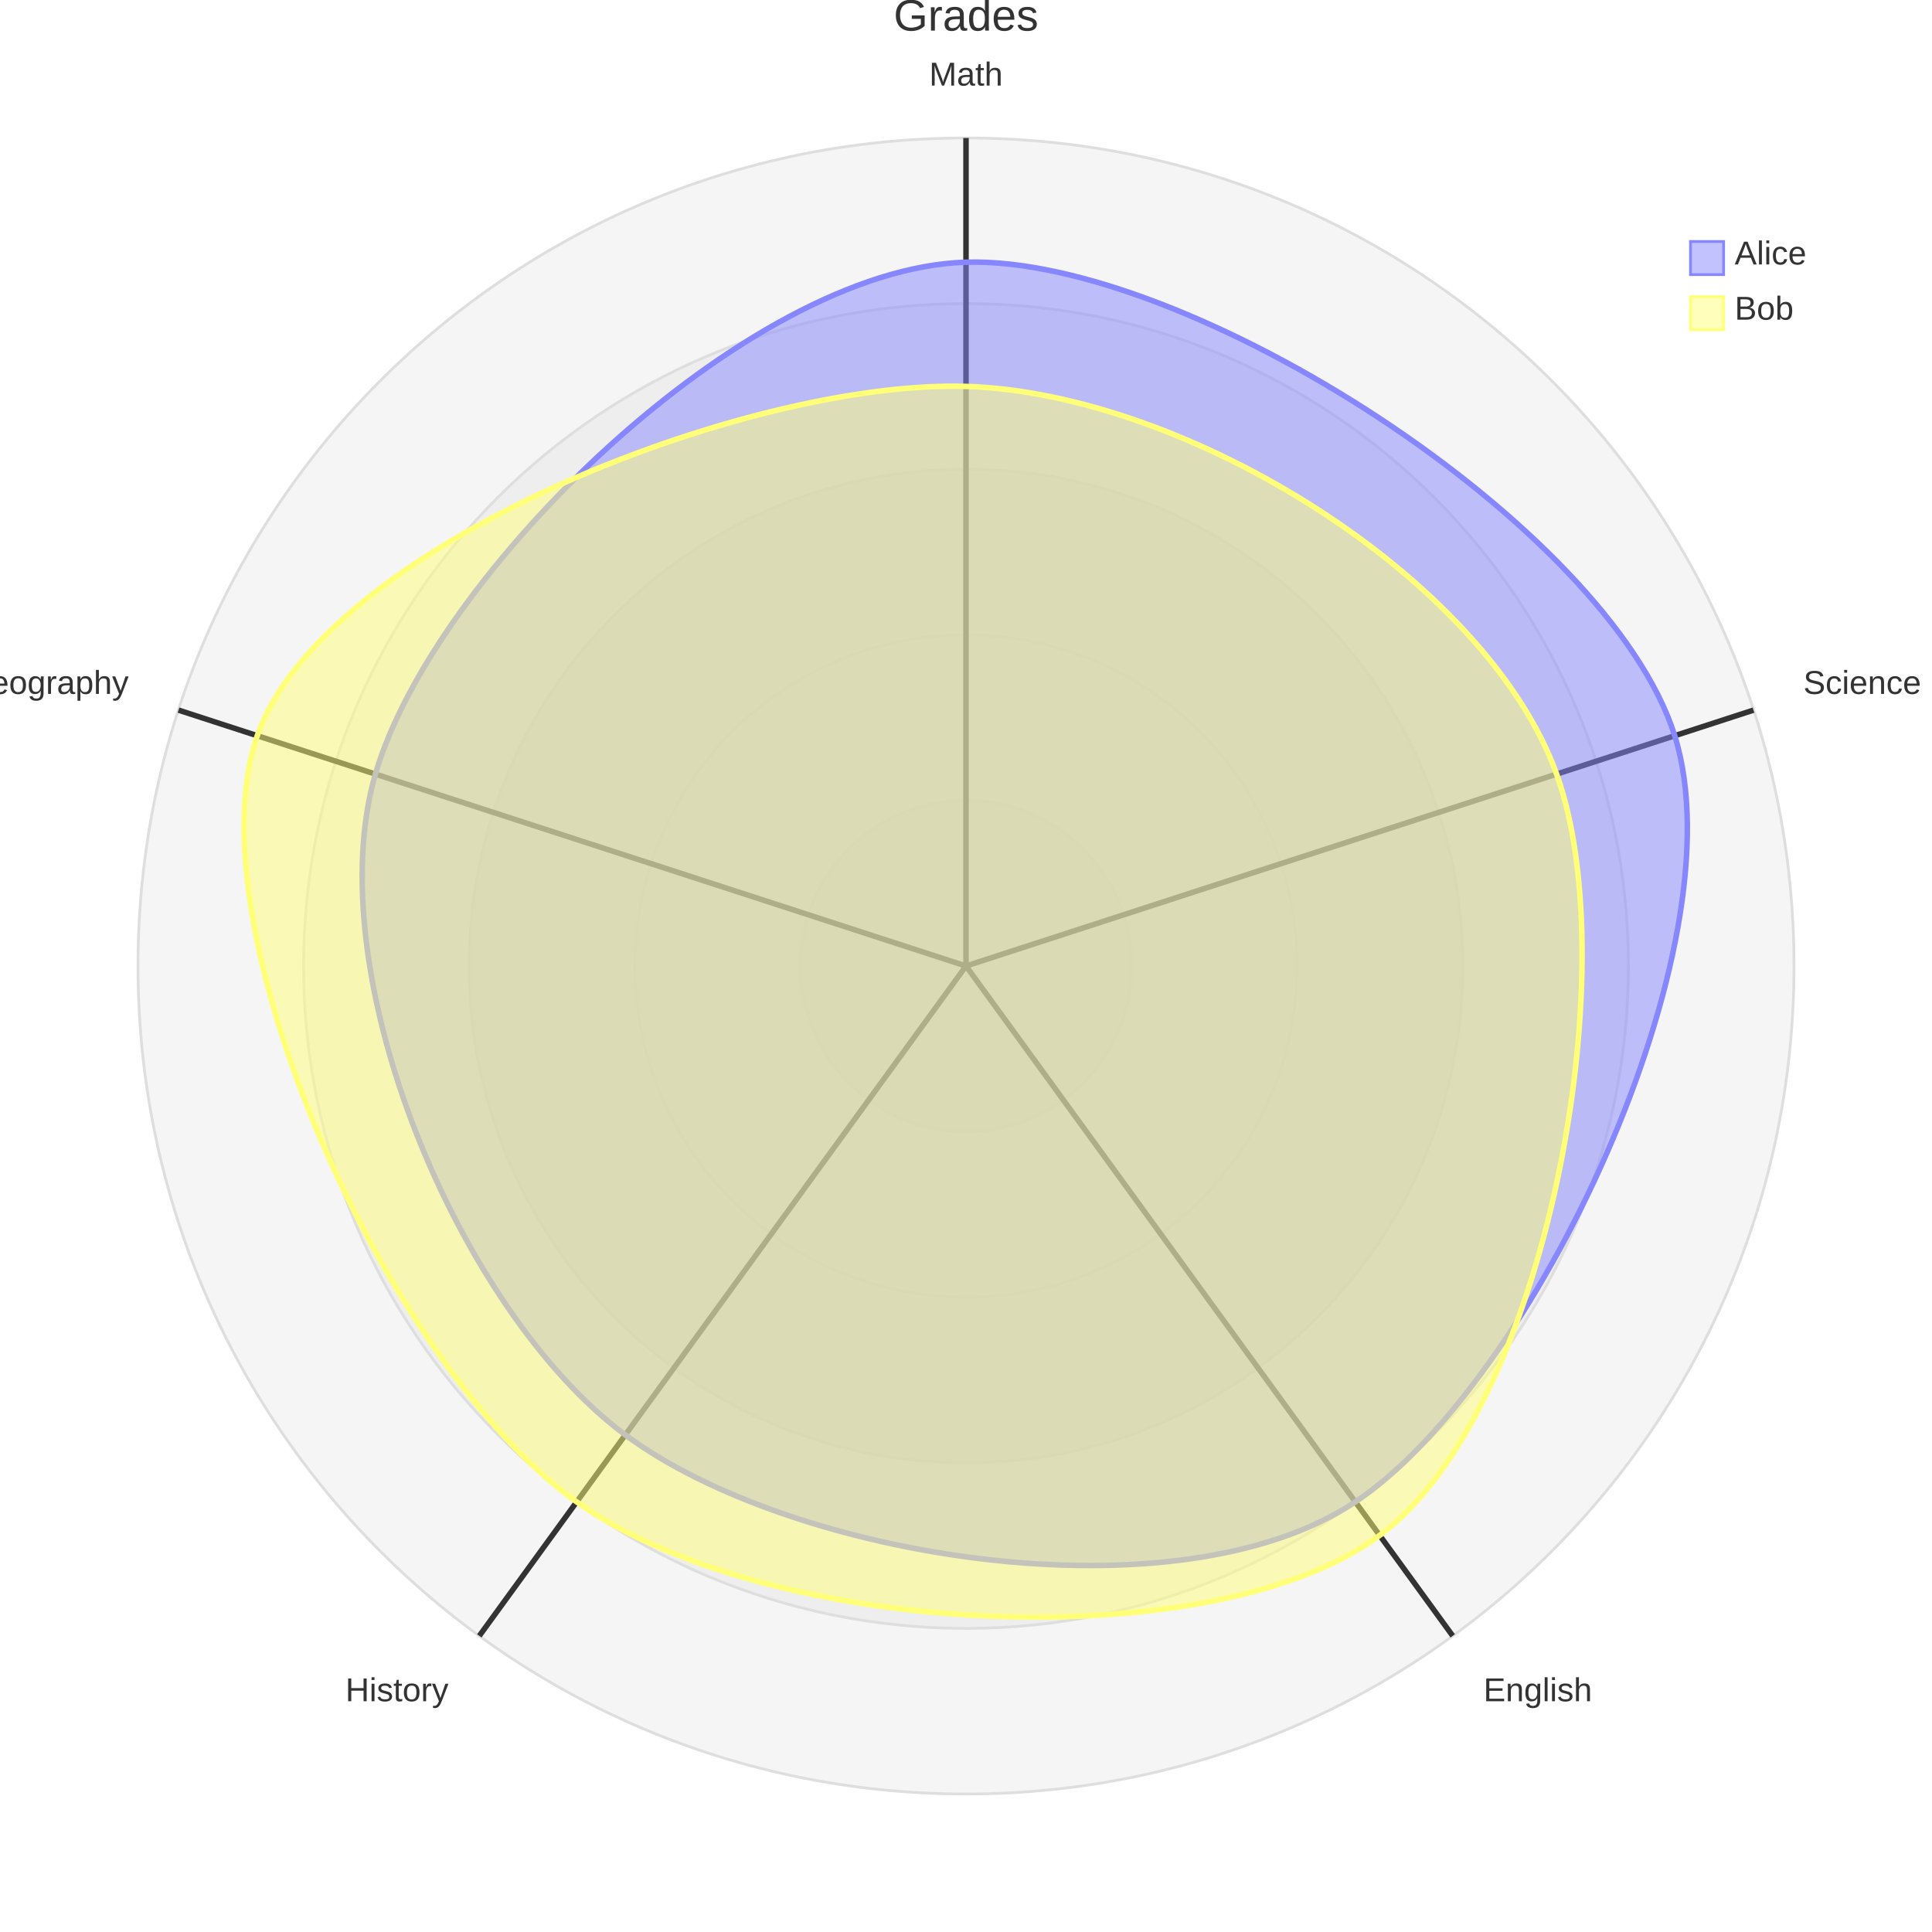
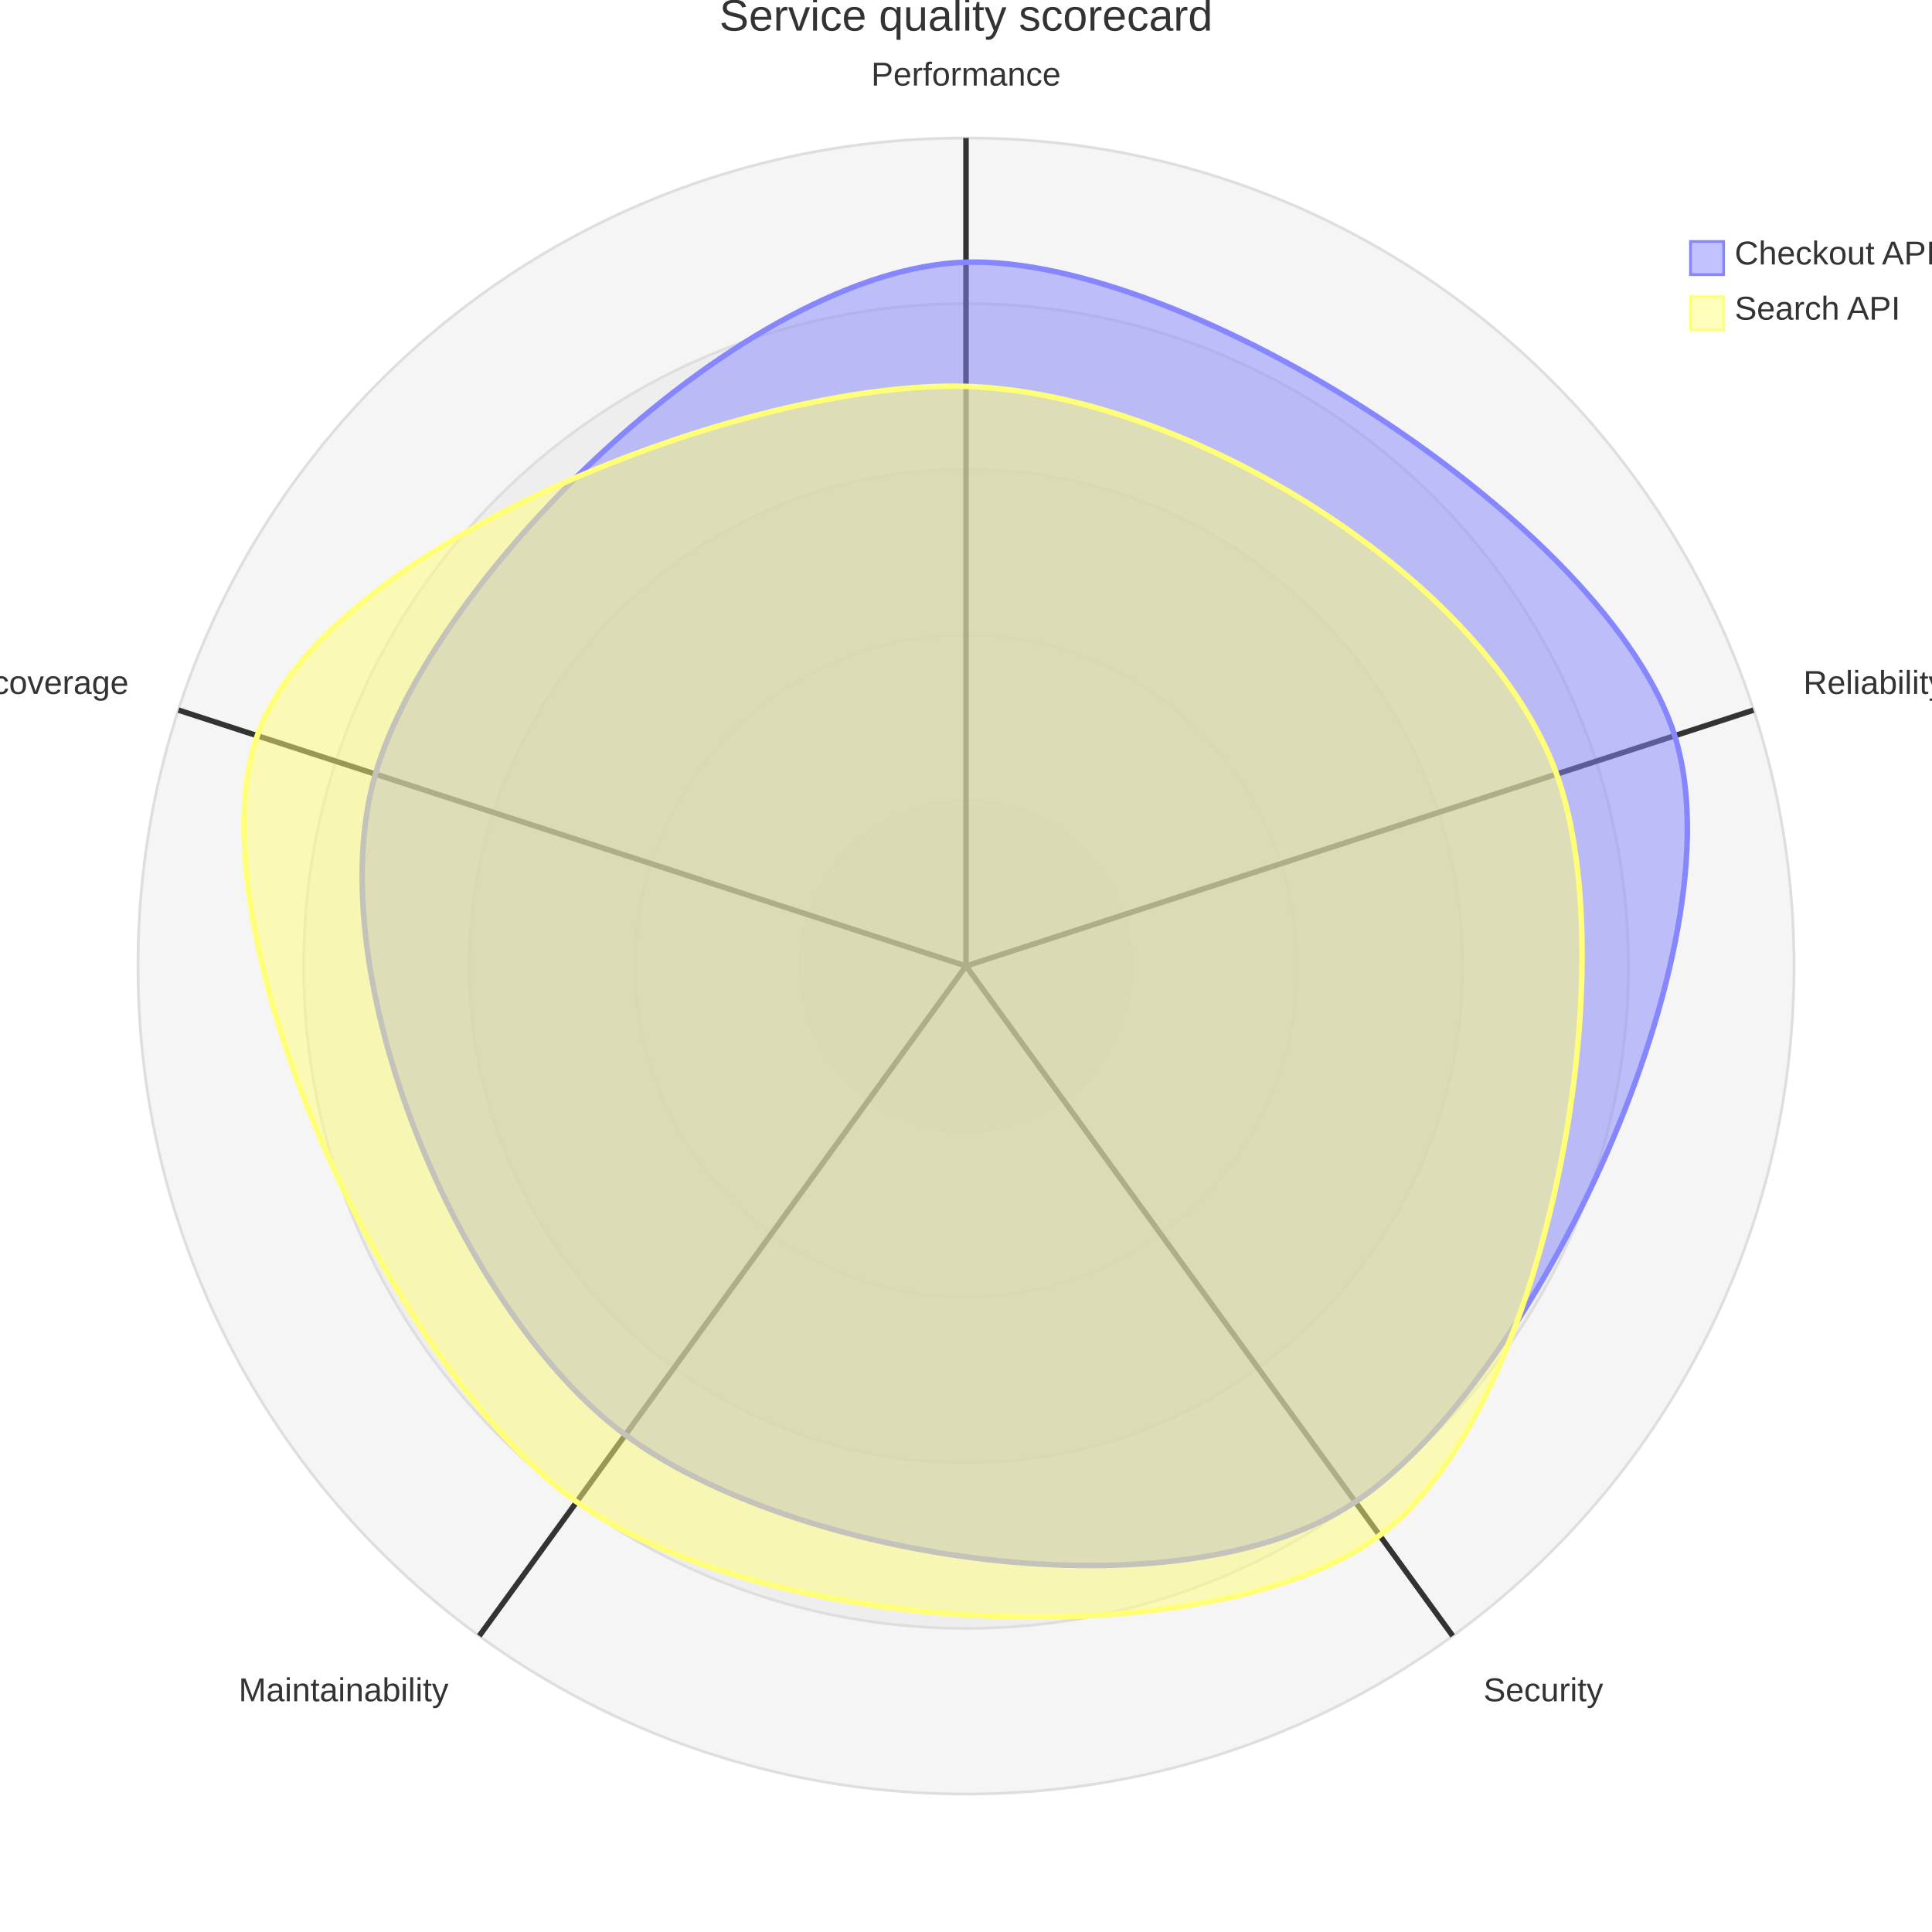
<svg xmlns="http://www.w3.org/2000/svg" id="my-svg" width="100%" style="max-width: 700px; background-color: white;" viewBox="0 0 700 700" overflow="visible" role="graphics-document document" aria-roledescription="radar">
  <style>#my-svg{font-family:"trebuchet ms",verdana,arial,sans-serif;font-size:16px;fill:#333;}@keyframes edge-animation-frame{from{stroke-dashoffset:0;}}@keyframes dash{to{stroke-dashoffset:0;}}#my-svg .edge-animation-slow{stroke-dasharray:9,5!important;stroke-dashoffset:900;animation:dash 50s linear infinite;stroke-linecap:round;}#my-svg .edge-animation-fast{stroke-dasharray:9,5!important;stroke-dashoffset:900;animation:dash 20s linear infinite;stroke-linecap:round;}#my-svg .error-icon{fill:#552222;}#my-svg .error-text{fill:#552222;stroke:#552222;}#my-svg .edge-thickness-normal{stroke-width:1px;}#my-svg .edge-thickness-thick{stroke-width:3.5px;}#my-svg .edge-pattern-solid{stroke-dasharray:0;}#my-svg .edge-thickness-invisible{stroke-width:0;fill:none;}#my-svg .edge-pattern-dashed{stroke-dasharray:3;}#my-svg .edge-pattern-dotted{stroke-dasharray:2;}#my-svg .marker{fill:#333333;stroke:#333333;}#my-svg .marker.cross{stroke:#333333;}#my-svg svg{font-family:"trebuchet ms",verdana,arial,sans-serif;font-size:16px;}#my-svg p{margin:0;}#my-svg .radarTitle{font-size:16px;color:#333;dominant-baseline:hanging;text-anchor:middle;}#my-svg .radarAxisLine{stroke:#333333;stroke-width:2;}#my-svg .radarAxisLabel{font-size:12px;color:#333333;}#my-svg .radarGraticule{fill:#DEDEDE;fill-opacity:0.3;stroke:#DEDEDE;stroke-width:1;}#my-svg .radarLegendText{text-anchor:start;font-size:12px;dominant-baseline:hanging;}#my-svg .radarCurve-0{color:hsl(240, 100%, 76.275%);fill:hsl(240, 100%, 76.275%);fill-opacity:0.5;stroke:hsl(240, 100%, 76.275%);stroke-width:2;}#my-svg .radarLegendBox-0{fill:hsl(240, 100%, 76.275%);fill-opacity:0.5;stroke:hsl(240, 100%, 76.275%);}#my-svg .radarCurve-1{color:hsl(60, 100%, 73.529%);fill:hsl(60, 100%, 73.529%);fill-opacity:0.5;stroke:hsl(60, 100%, 73.529%);stroke-width:2;}#my-svg .radarLegendBox-1{fill:hsl(60, 100%, 73.529%);fill-opacity:0.5;stroke:hsl(60, 100%, 73.529%);}#my-svg .radarCurve-2{color:hsl(80, 100%, 76.275%);fill:hsl(80, 100%, 76.275%);fill-opacity:0.5;stroke:hsl(80, 100%, 76.275%);stroke-width:2;}#my-svg .radarLegendBox-2{fill:hsl(80, 100%, 76.275%);fill-opacity:0.5;stroke:hsl(80, 100%, 76.275%);}#my-svg .radarCurve-3{color:hsl(270, 100%, 76.275%);fill:hsl(270, 100%, 76.275%);fill-opacity:0.5;stroke:hsl(270, 100%, 76.275%);stroke-width:2;}#my-svg .radarLegendBox-3{fill:hsl(270, 100%, 76.275%);fill-opacity:0.5;stroke:hsl(270, 100%, 76.275%);}#my-svg .radarCurve-4{color:hsl(300, 100%, 76.275%);fill:hsl(300, 100%, 76.275%);fill-opacity:0.5;stroke:hsl(300, 100%, 76.275%);stroke-width:2;}#my-svg .radarLegendBox-4{fill:hsl(300, 100%, 76.275%);fill-opacity:0.5;stroke:hsl(300, 100%, 76.275%);}#my-svg .radarCurve-5{color:hsl(330, 100%, 76.275%);fill:hsl(330, 100%, 76.275%);fill-opacity:0.5;stroke:hsl(330, 100%, 76.275%);stroke-width:2;}#my-svg .radarLegendBox-5{fill:hsl(330, 100%, 76.275%);fill-opacity:0.5;stroke:hsl(330, 100%, 76.275%);}#my-svg .radarCurve-6{color:hsl(0, 100%, 76.275%);fill:hsl(0, 100%, 76.275%);fill-opacity:0.5;stroke:hsl(0, 100%, 76.275%);stroke-width:2;}#my-svg .radarLegendBox-6{fill:hsl(0, 100%, 76.275%);fill-opacity:0.5;stroke:hsl(0, 100%, 76.275%);}#my-svg .radarCurve-7{color:hsl(30, 100%, 76.275%);fill:hsl(30, 100%, 76.275%);fill-opacity:0.5;stroke:hsl(30, 100%, 76.275%);stroke-width:2;}#my-svg .radarLegendBox-7{fill:hsl(30, 100%, 76.275%);fill-opacity:0.5;stroke:hsl(30, 100%, 76.275%);}#my-svg .radarCurve-8{color:hsl(90, 100%, 76.275%);fill:hsl(90, 100%, 76.275%);fill-opacity:0.5;stroke:hsl(90, 100%, 76.275%);stroke-width:2;}#my-svg .radarLegendBox-8{fill:hsl(90, 100%, 76.275%);fill-opacity:0.5;stroke:hsl(90, 100%, 76.275%);}#my-svg .radarCurve-9{color:hsl(150, 100%, 76.275%);fill:hsl(150, 100%, 76.275%);fill-opacity:0.5;stroke:hsl(150, 100%, 76.275%);stroke-width:2;}#my-svg .radarLegendBox-9{fill:hsl(150, 100%, 76.275%);fill-opacity:0.5;stroke:hsl(150, 100%, 76.275%);}#my-svg .radarCurve-10{color:hsl(180, 100%, 76.275%);fill:hsl(180, 100%, 76.275%);fill-opacity:0.5;stroke:hsl(180, 100%, 76.275%);stroke-width:2;}#my-svg .radarLegendBox-10{fill:hsl(180, 100%, 76.275%);fill-opacity:0.5;stroke:hsl(180, 100%, 76.275%);}#my-svg .radarCurve-11{color:hsl(210, 100%, 76.275%);fill:hsl(210, 100%, 76.275%);fill-opacity:0.5;stroke:hsl(210, 100%, 76.275%);stroke-width:2;}#my-svg .radarLegendBox-11{fill:hsl(210, 100%, 76.275%);fill-opacity:0.5;stroke:hsl(210, 100%, 76.275%);}#my-svg .node .neo-node{stroke:#9370DB;}#my-svg [data-look="neo"].node rect,#my-svg [data-look="neo"].cluster rect,#my-svg [data-look="neo"].node polygon{stroke:#9370DB;filter:drop-shadow(1px 2px 2px rgba(185, 185, 185, 1));}#my-svg [data-look="neo"].swimlane.cluster rect{filter:none;}#my-svg [data-look="neo"].node path{stroke:#9370DB;stroke-width:1px;}#my-svg [data-look="neo"].node .outer-path{filter:drop-shadow(1px 2px 2px rgba(185, 185, 185, 1));}#my-svg [data-look="neo"].node .neo-line path{stroke:#9370DB;filter:none;}#my-svg [data-look="neo"].node circle{stroke:#9370DB;filter:drop-shadow(1px 2px 2px rgba(185, 185, 185, 1));}#my-svg [data-look="neo"].node circle .state-start{fill:#000000;}#my-svg [data-look="neo"].icon-shape .icon{fill:#9370DB;filter:drop-shadow(1px 2px 2px rgba(185, 185, 185, 1));}#my-svg [data-look="neo"].icon-shape .icon-neo path{stroke:#9370DB;filter:drop-shadow(1px 2px 2px rgba(185, 185, 185, 1));}#my-svg :root{--mermaid-font-family:"trebuchet ms",verdana,arial,sans-serif;}</style>
  <g />
  <g transform="translate(350, 350)">
    <circle r="60" class="radarGraticule" />
    <circle r="120" class="radarGraticule" />
    <circle r="180" class="radarGraticule" />
    <circle r="240" class="radarGraticule" />
    <circle r="300" class="radarGraticule" />
    <line x1="0" y1="0" x2="1.8369701987210297e-14" y2="-300" class="radarAxisLine" />
-     <text x="1.9533116446400285e-14" y="-319" text-anchor="middle" dominant-baseline="auto" class="radarAxisLabel">Math</text>
+     <text x="1.9533116446400285e-14" y="-319" text-anchor="middle" dominant-baseline="auto" class="radarAxisLabel">Performance</text>
    <line x1="0" y1="0" x2="285.317" y2="-92.705" class="radarAxisLine" />
-     <text x="303.387" y="-98.576" text-anchor="start" dominant-baseline="auto" class="radarAxisLabel">Science</text>
+     <text x="303.387" y="-98.576" text-anchor="start" dominant-baseline="auto" class="radarAxisLabel">Reliability</text>
    <line x1="0" y1="0" x2="176.336" y2="242.705" class="radarAxisLine" />
-     <text x="187.503" y="258.076" text-anchor="start" dominant-baseline="hanging" class="radarAxisLabel">English</text>
+     <text x="187.503" y="258.076" text-anchor="start" dominant-baseline="hanging" class="radarAxisLabel">Security</text>
    <line x1="0" y1="0" x2="-176.336" y2="242.705" class="radarAxisLine" />
-     <text x="-187.503" y="258.076" text-anchor="end" dominant-baseline="hanging" class="radarAxisLabel">History</text>
+     <text x="-187.503" y="258.076" text-anchor="end" dominant-baseline="hanging" class="radarAxisLabel">Maintainability</text>
    <line x1="0" y1="0" x2="-285.317" y2="-92.705" class="radarAxisLine" />
-     <text x="-303.387" y="-98.576" text-anchor="end" dominant-baseline="auto" class="radarAxisLabel">Geography</text>
+     <text x="-303.387" y="-98.576" text-anchor="end" dominant-baseline="auto" class="radarAxisLabel">Test coverage</text>
    <path d="M1.5614246689128753e-14,-255 C80.031,-257.364 232.804,-159.792 256.785,-83.435 C280.767,-7.077 205.706,151.098 141.068,194.164 C76.431,237.23 -63.075,214.721 -123.435,169.894 C-183.794,125.066 -234.972,2.703 -213.988,-69.529 C-193.004,-141.761 -80.031,-252.636 1.5614246689128753e-14,-255 Z" class="radarCurve-0" />
    <path d="M1.2858791391047208e-14,-210 C80.031,-207.636 188.507,-140.3 213.988,-69.529 C239.468,1.242 210.245,161.472 149.885,206.299 C89.526,251.127 -71.934,243.419 -141.068,194.164 C-210.202,144.909 -280.767,-14.727 -256.785,-83.435 C-232.804,-152.142 -80.031,-212.364 1.2858791391047208e-14,-210 Z" class="radarCurve-1" />
    <g transform="translate(262.5, -262.5)">
      <rect width="12" height="12" class="radarLegendBox-0" />
-       <text x="16" y="0" class="radarLegendText">Alice</text>
+       <text x="16" y="0" class="radarLegendText">Checkout API</text>
    </g>
    <g transform="translate(262.5, -242.5)">
      <rect width="12" height="12" class="radarLegendBox-1" />
-       <text x="16" y="0" class="radarLegendText">Bob</text>
+       <text x="16" y="0" class="radarLegendText">Search API</text>
    </g>
-     <text class="radarTitle" x="0" y="-350">Grades</text>
+     <text class="radarTitle" x="0" y="-350">Service quality scorecard</text>
  </g>
</svg>
